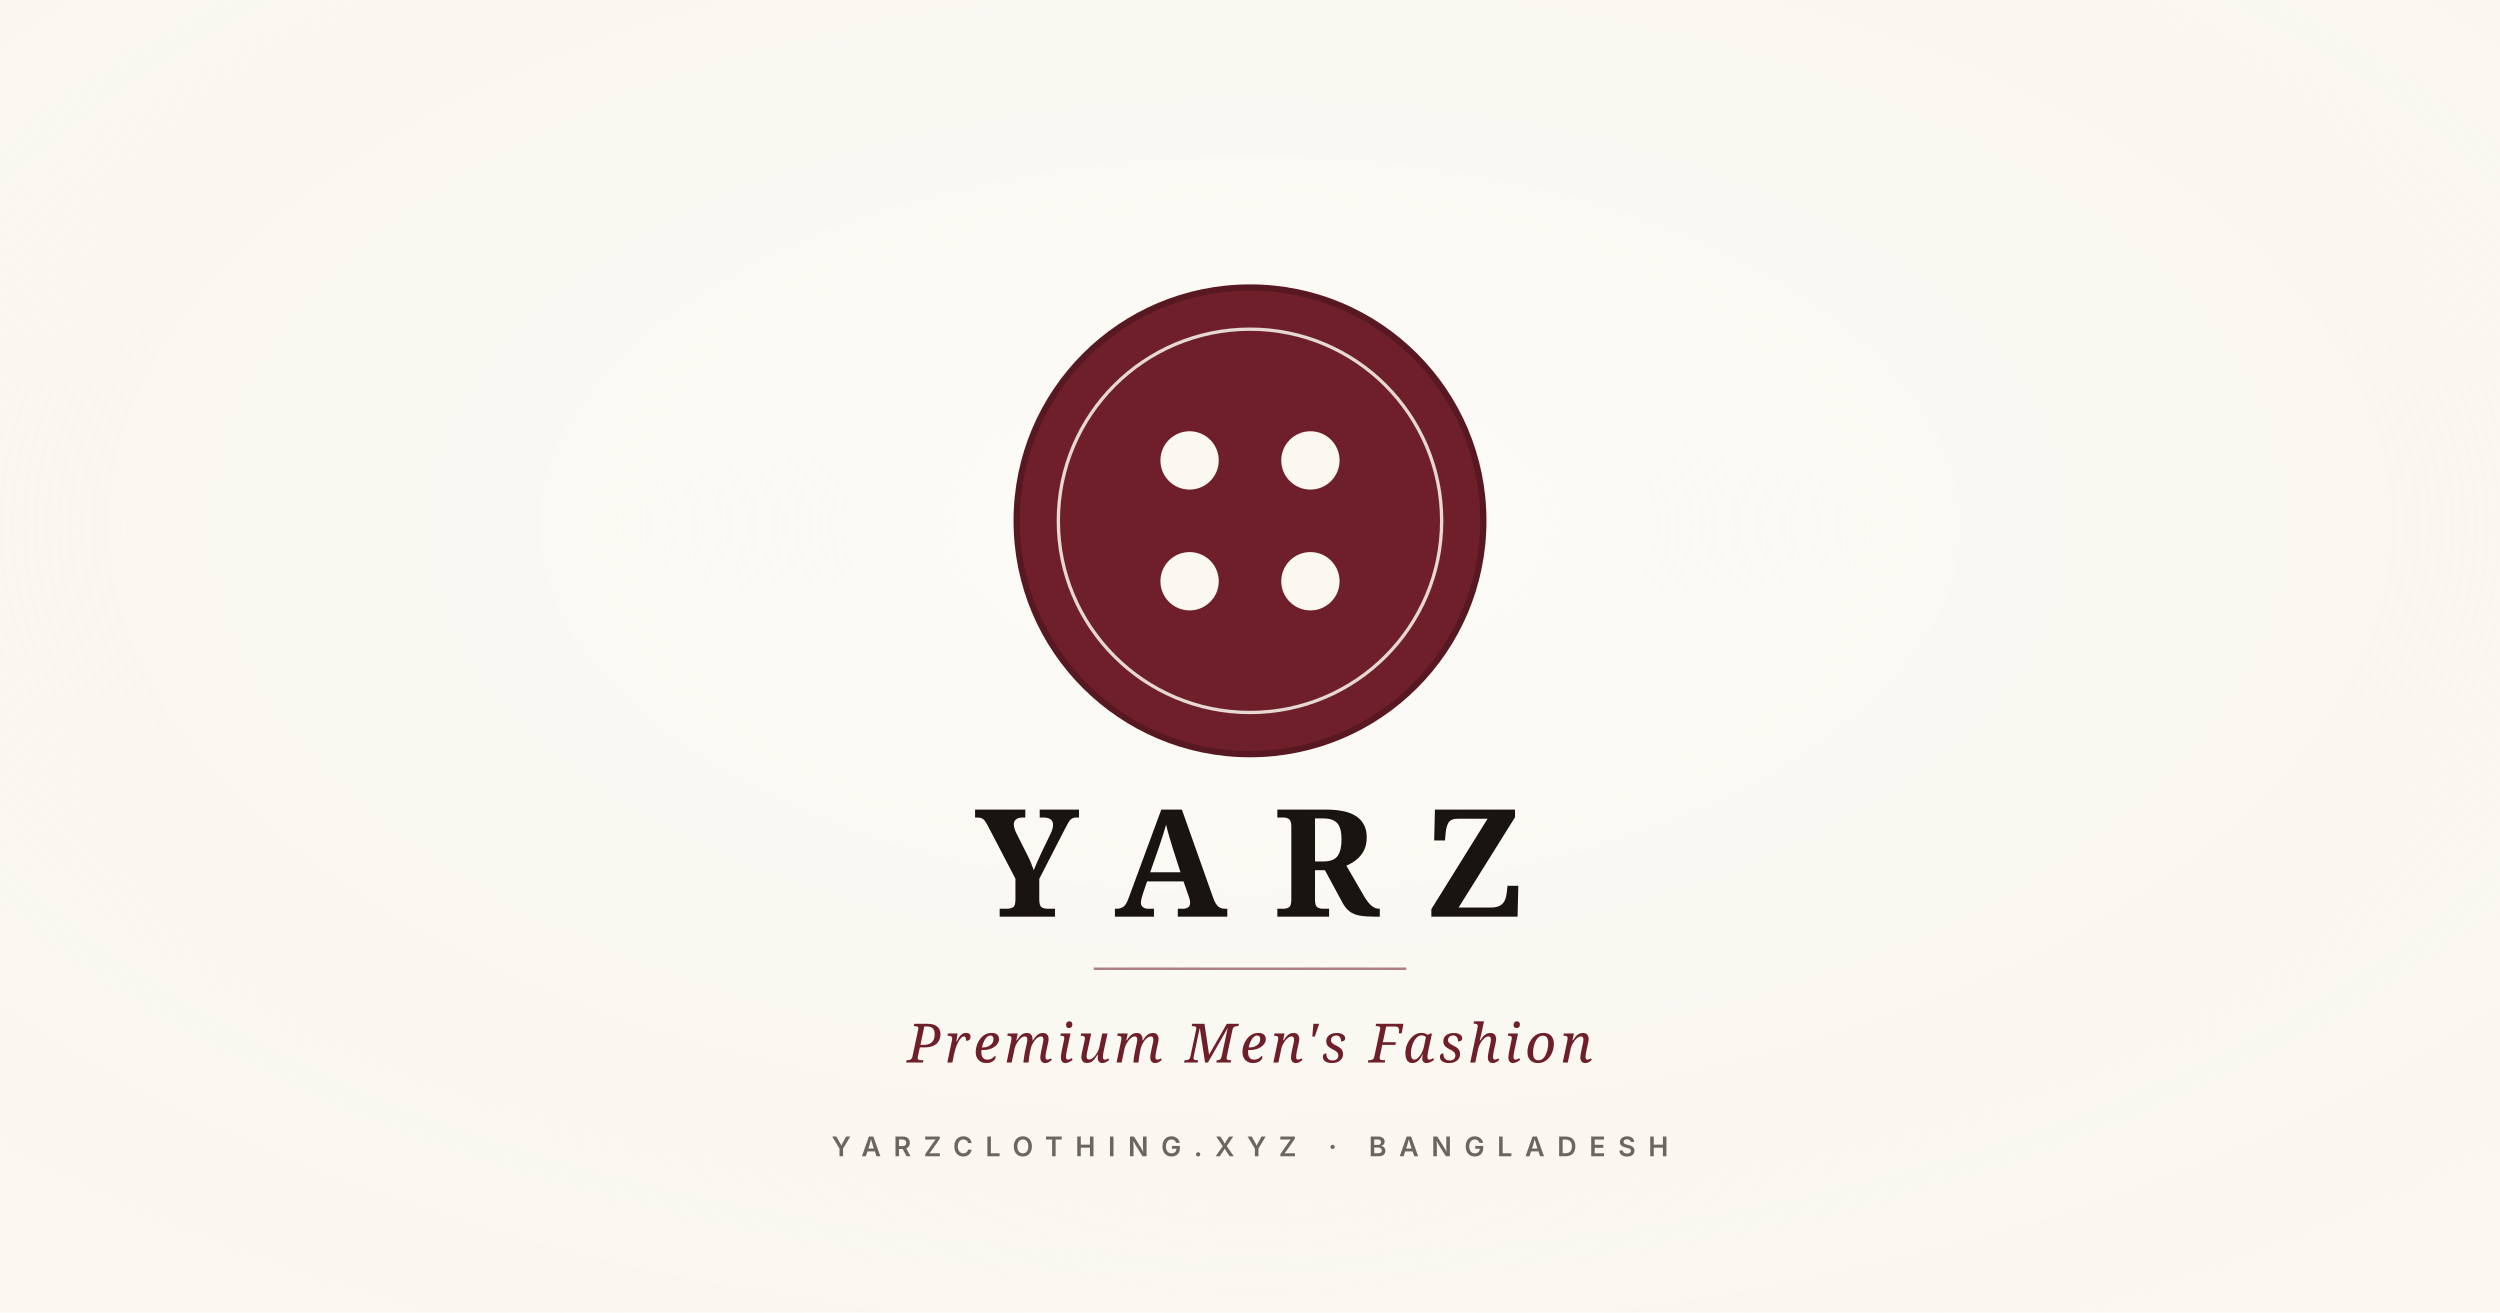
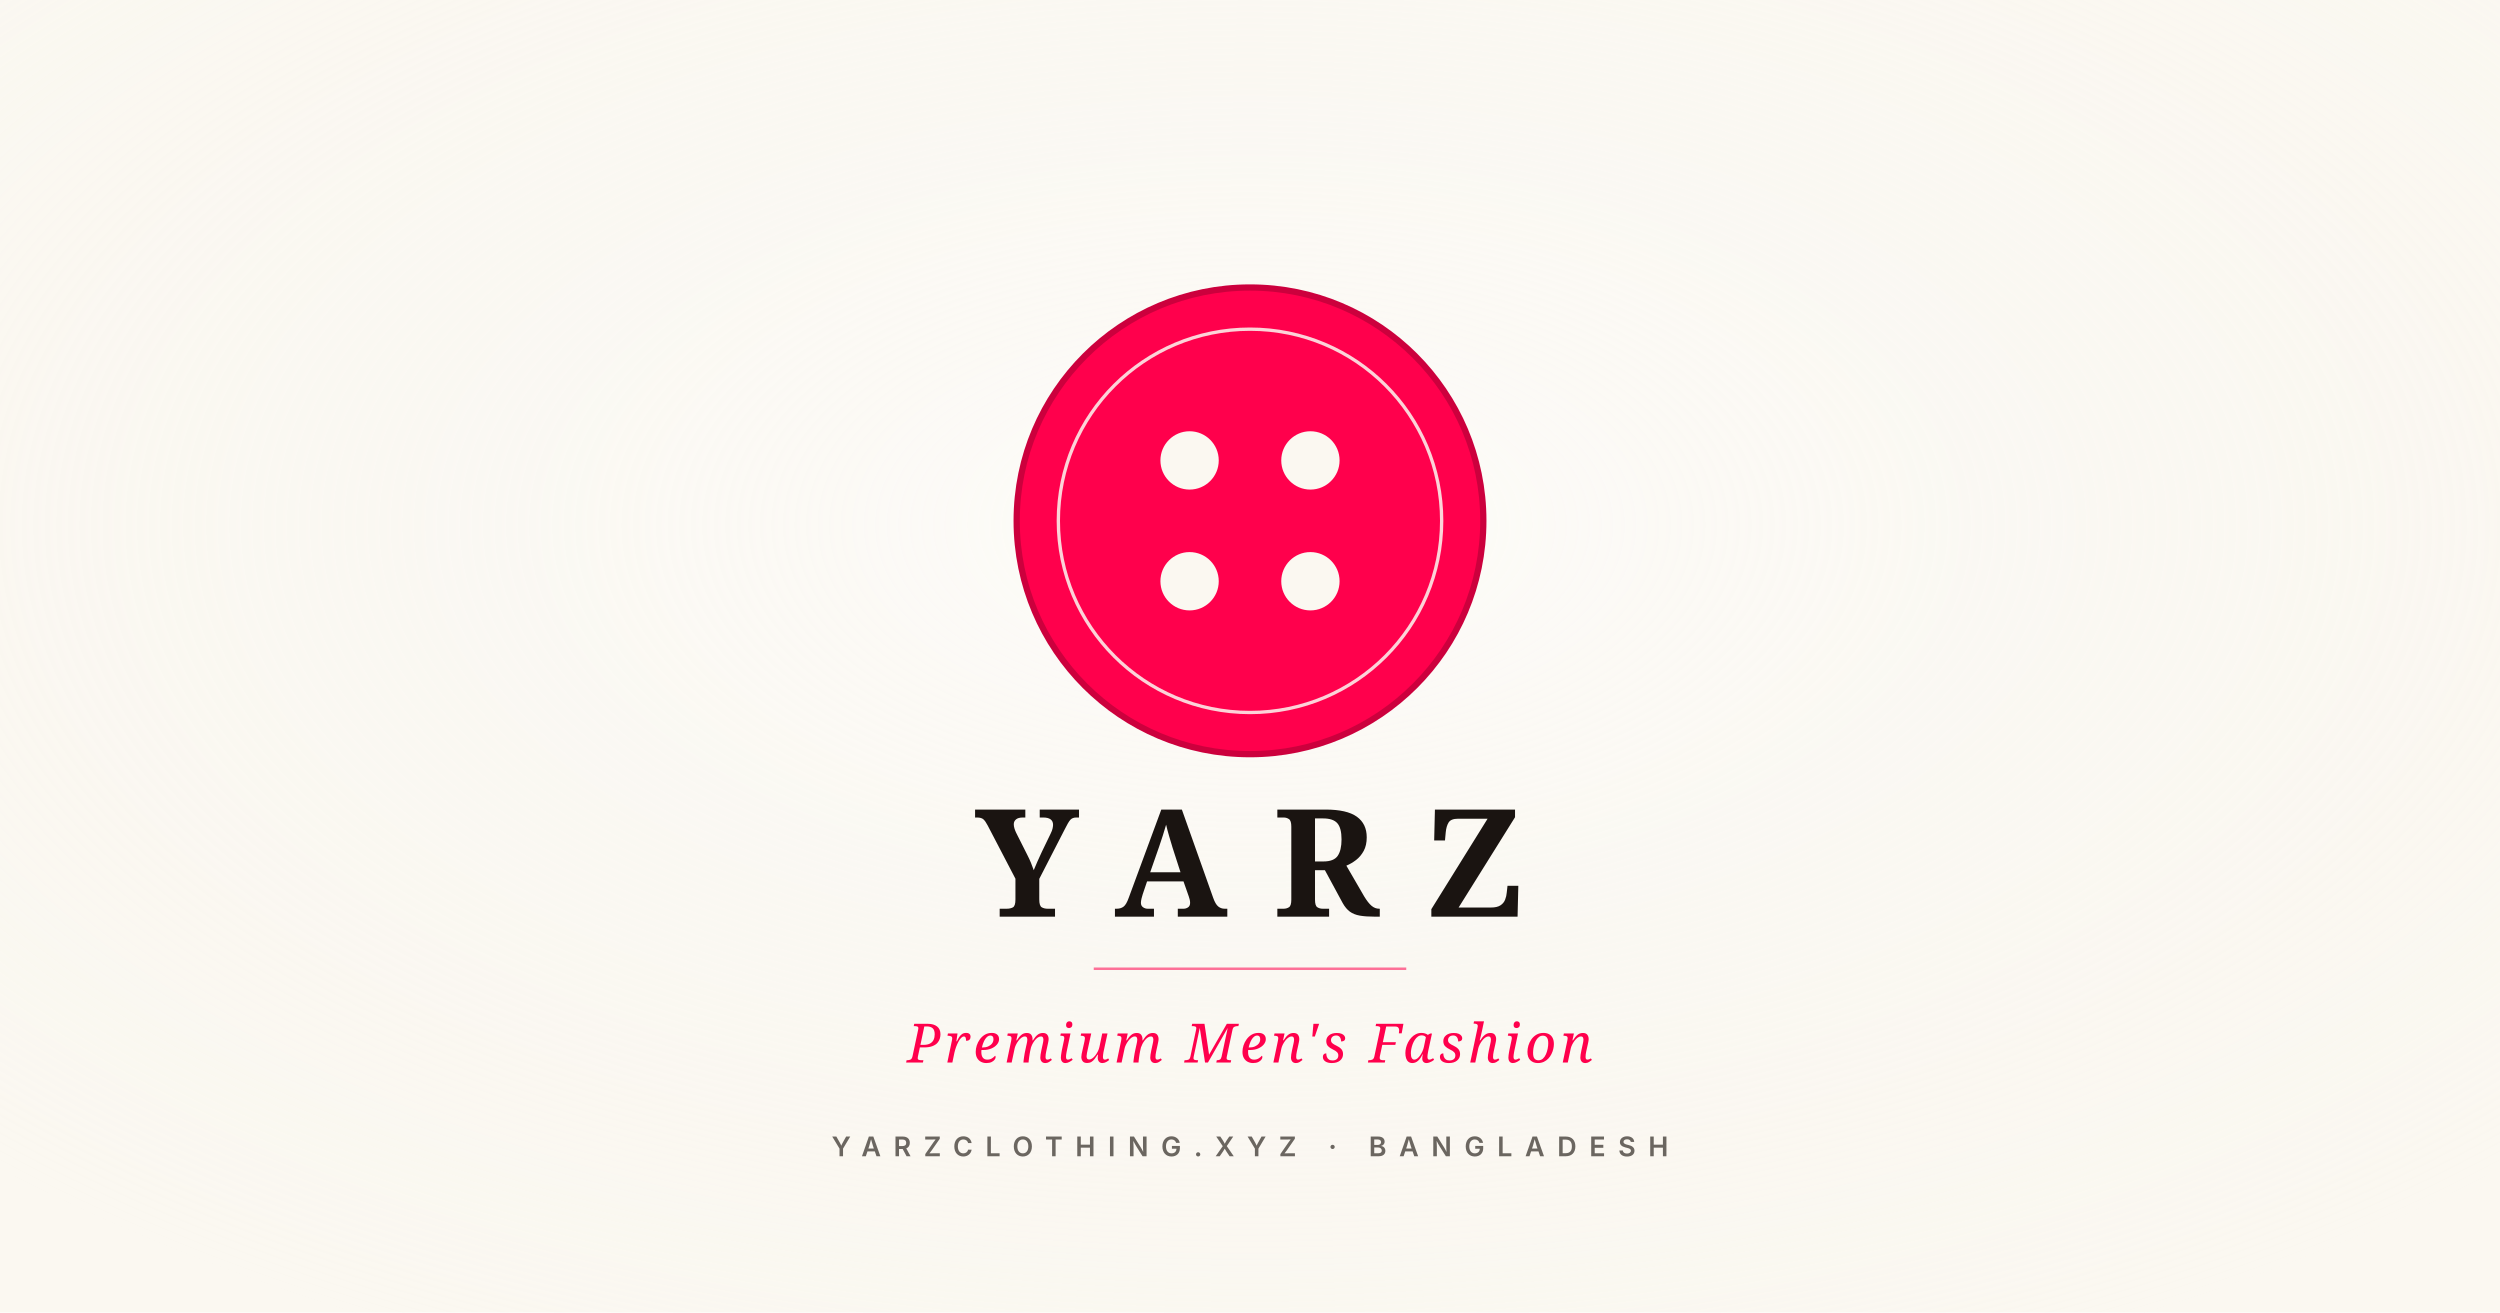
<svg xmlns="http://www.w3.org/2000/svg" viewBox="0 0 1200 630" preserveAspectRatio="xMidYMid slice">
  <rect width="1200" height="630" fill="#FBF8F1" />
  <defs>
    <radialGradient id="wash" cx="50%" cy="40%" r="70%">
      <stop offset="0%" stop-color="#FFFFFF" stop-opacity="0.6" />
      <stop offset="100%" stop-color="#F4F2EC" stop-opacity="0" />
    </radialGradient>
  </defs>
  <rect width="1200" height="630" fill="url(#wash)" />
  <g transform="translate(600,250)">
-     <circle cx="0" cy="0" r="112" fill="#6E1F2A" stroke="#571821" stroke-width="3" />
+     <circle cx="0" cy="0" r="112" fill="#ff004c" stroke="#cc003d" stroke-width="3" />
    <circle cx="0" cy="0" r="92" fill="none" stroke="#FBF8F1" stroke-width="1.6" opacity="0.85" />
    <circle cx="-29" cy="-29" r="14" fill="#FBF8F1" />
    <circle cx="29" cy="-29" r="14" fill="#FBF8F1" />
    <circle cx="-29" cy="29" r="14" fill="#FBF8F1" />
    <circle cx="29" cy="29" r="14" fill="#FBF8F1" />
  </g>
  <text x="600" y="440" font-family="'Cormorant Garamond', Georgia, serif" font-size="72" font-weight="600" fill="#1A1411" text-anchor="middle" letter-spacing="22">YARZ</text>
-   <line x1="525" y1="465" x2="675" y2="465" stroke="#6E1F2A" stroke-width="1.2" opacity="0.55" />
-   <text x="600" y="510" font-family="'Cormorant Garamond', Georgia, serif" font-size="26" font-style="italic" font-weight="500" fill="#6E1F2A" text-anchor="middle" letter-spacing="2">Premium Men's Fashion</text>
+   <line x1="525" y1="465" x2="675" y2="465" stroke="#ff004c" stroke-width="1.2" opacity="0.55" />
+   <text x="600" y="510" font-family="'Cormorant Garamond', Georgia, serif" font-size="26" font-style="italic" font-weight="500" fill="#ff004c" text-anchor="middle" letter-spacing="2">Premium Men's Fashion</text>
  <text x="600" y="555" font-family="'Inter', sans-serif" font-size="13" font-weight="600" fill="#6B6660" text-anchor="middle" letter-spacing="6">YARZCLOTHING.XYZ · BANGLADESH</text>
</svg>
